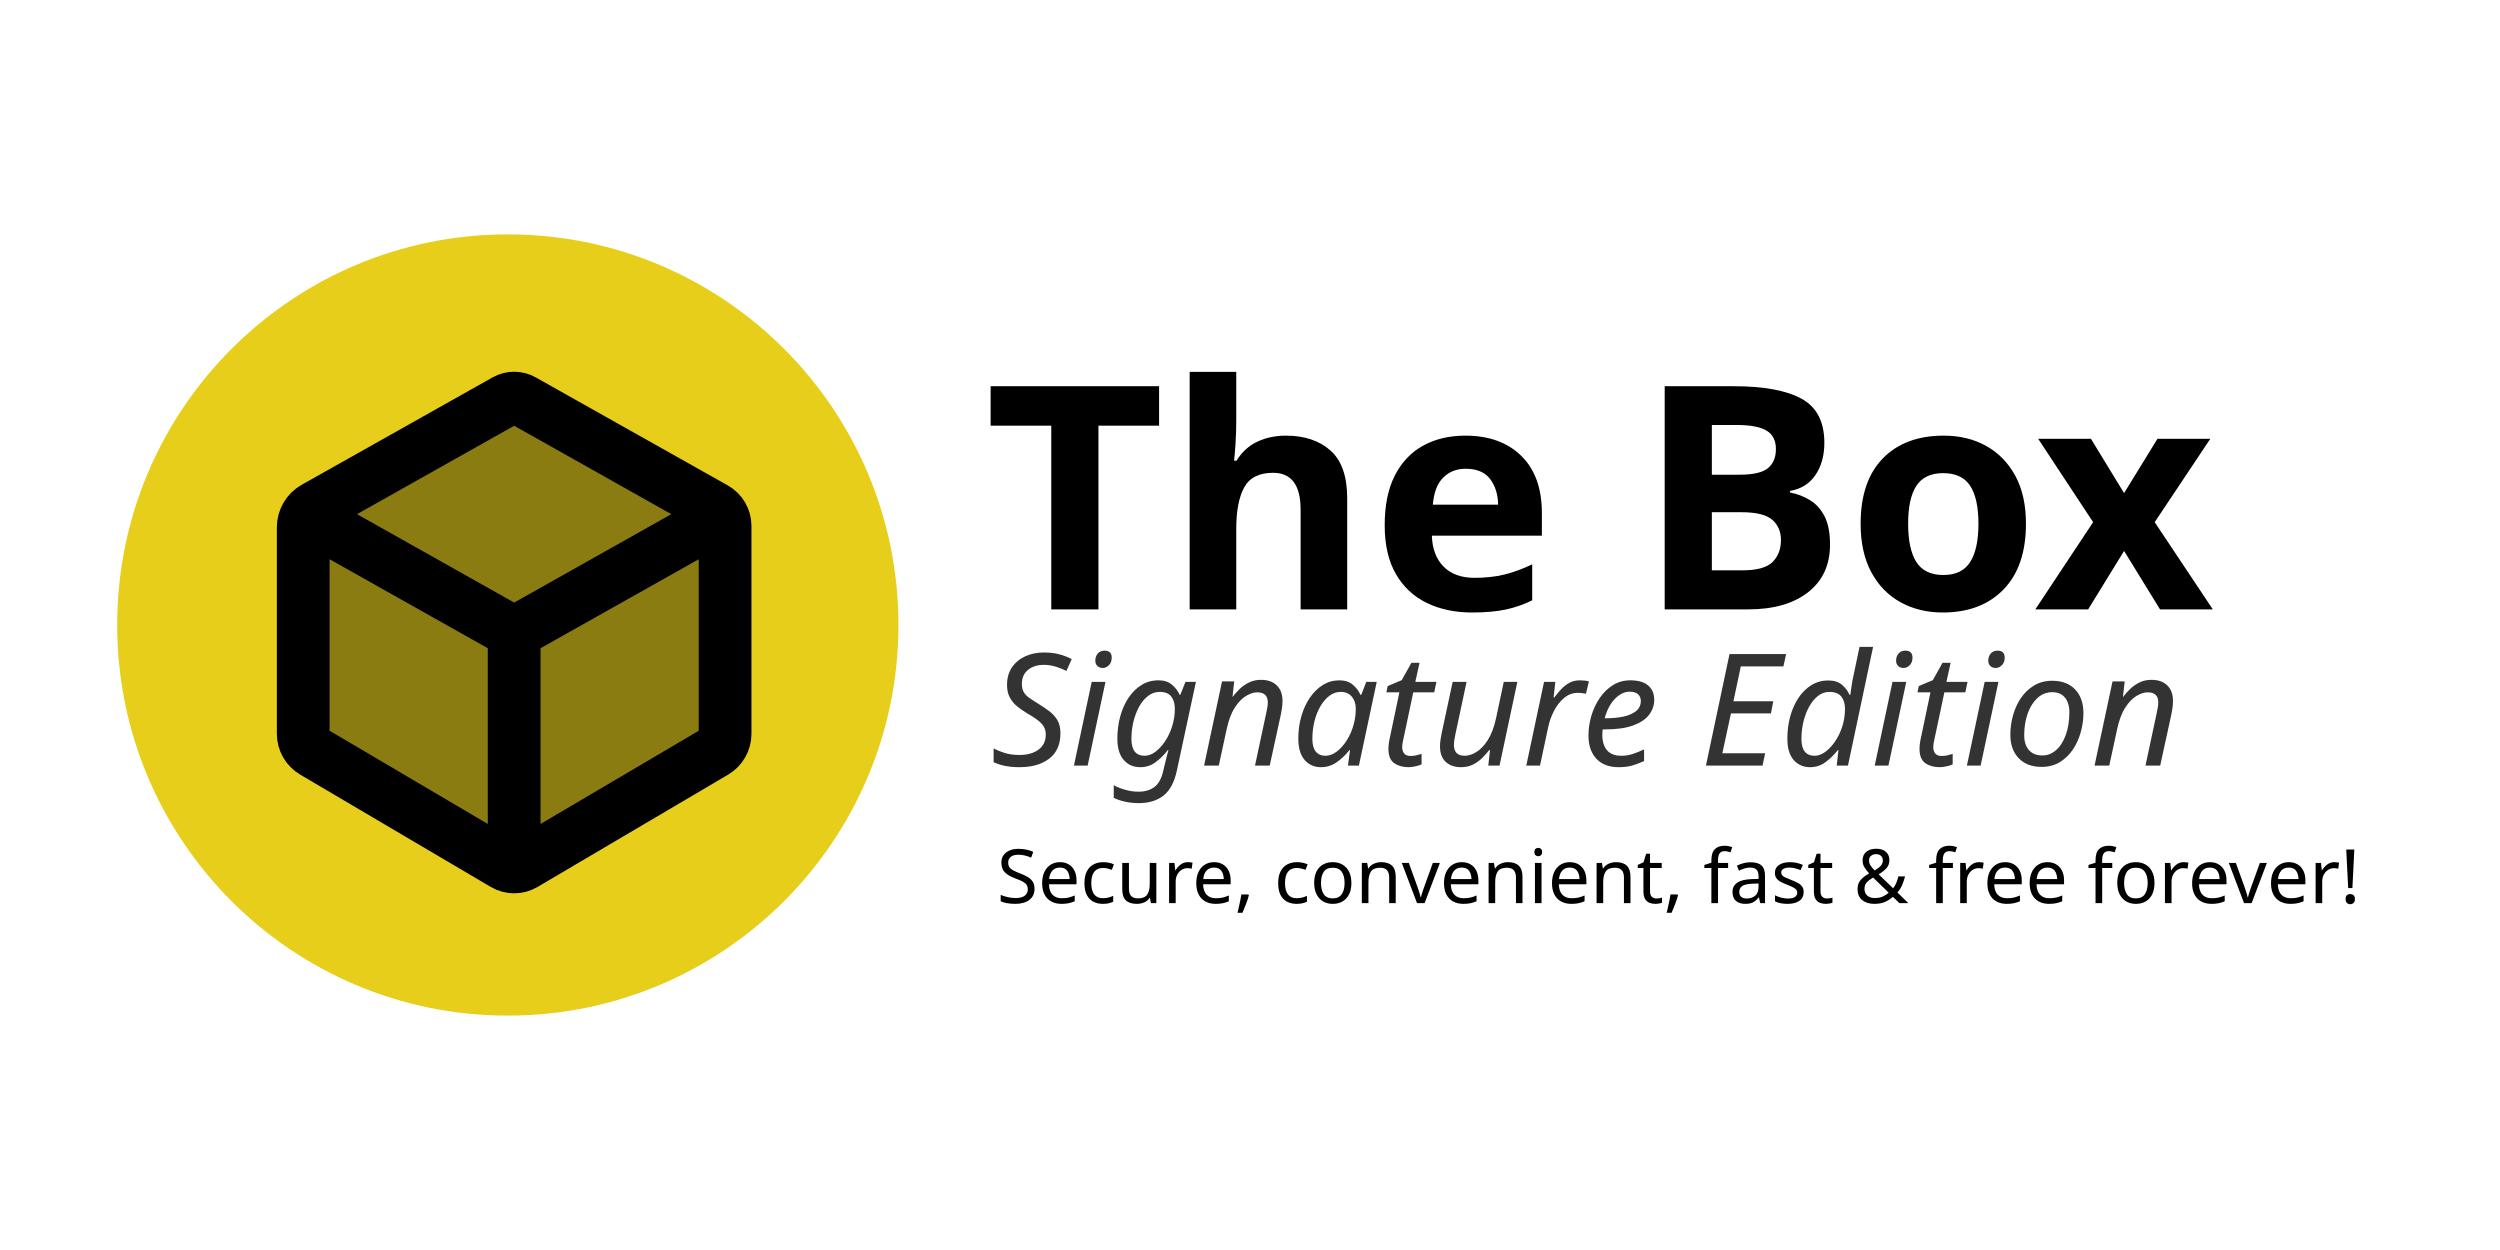
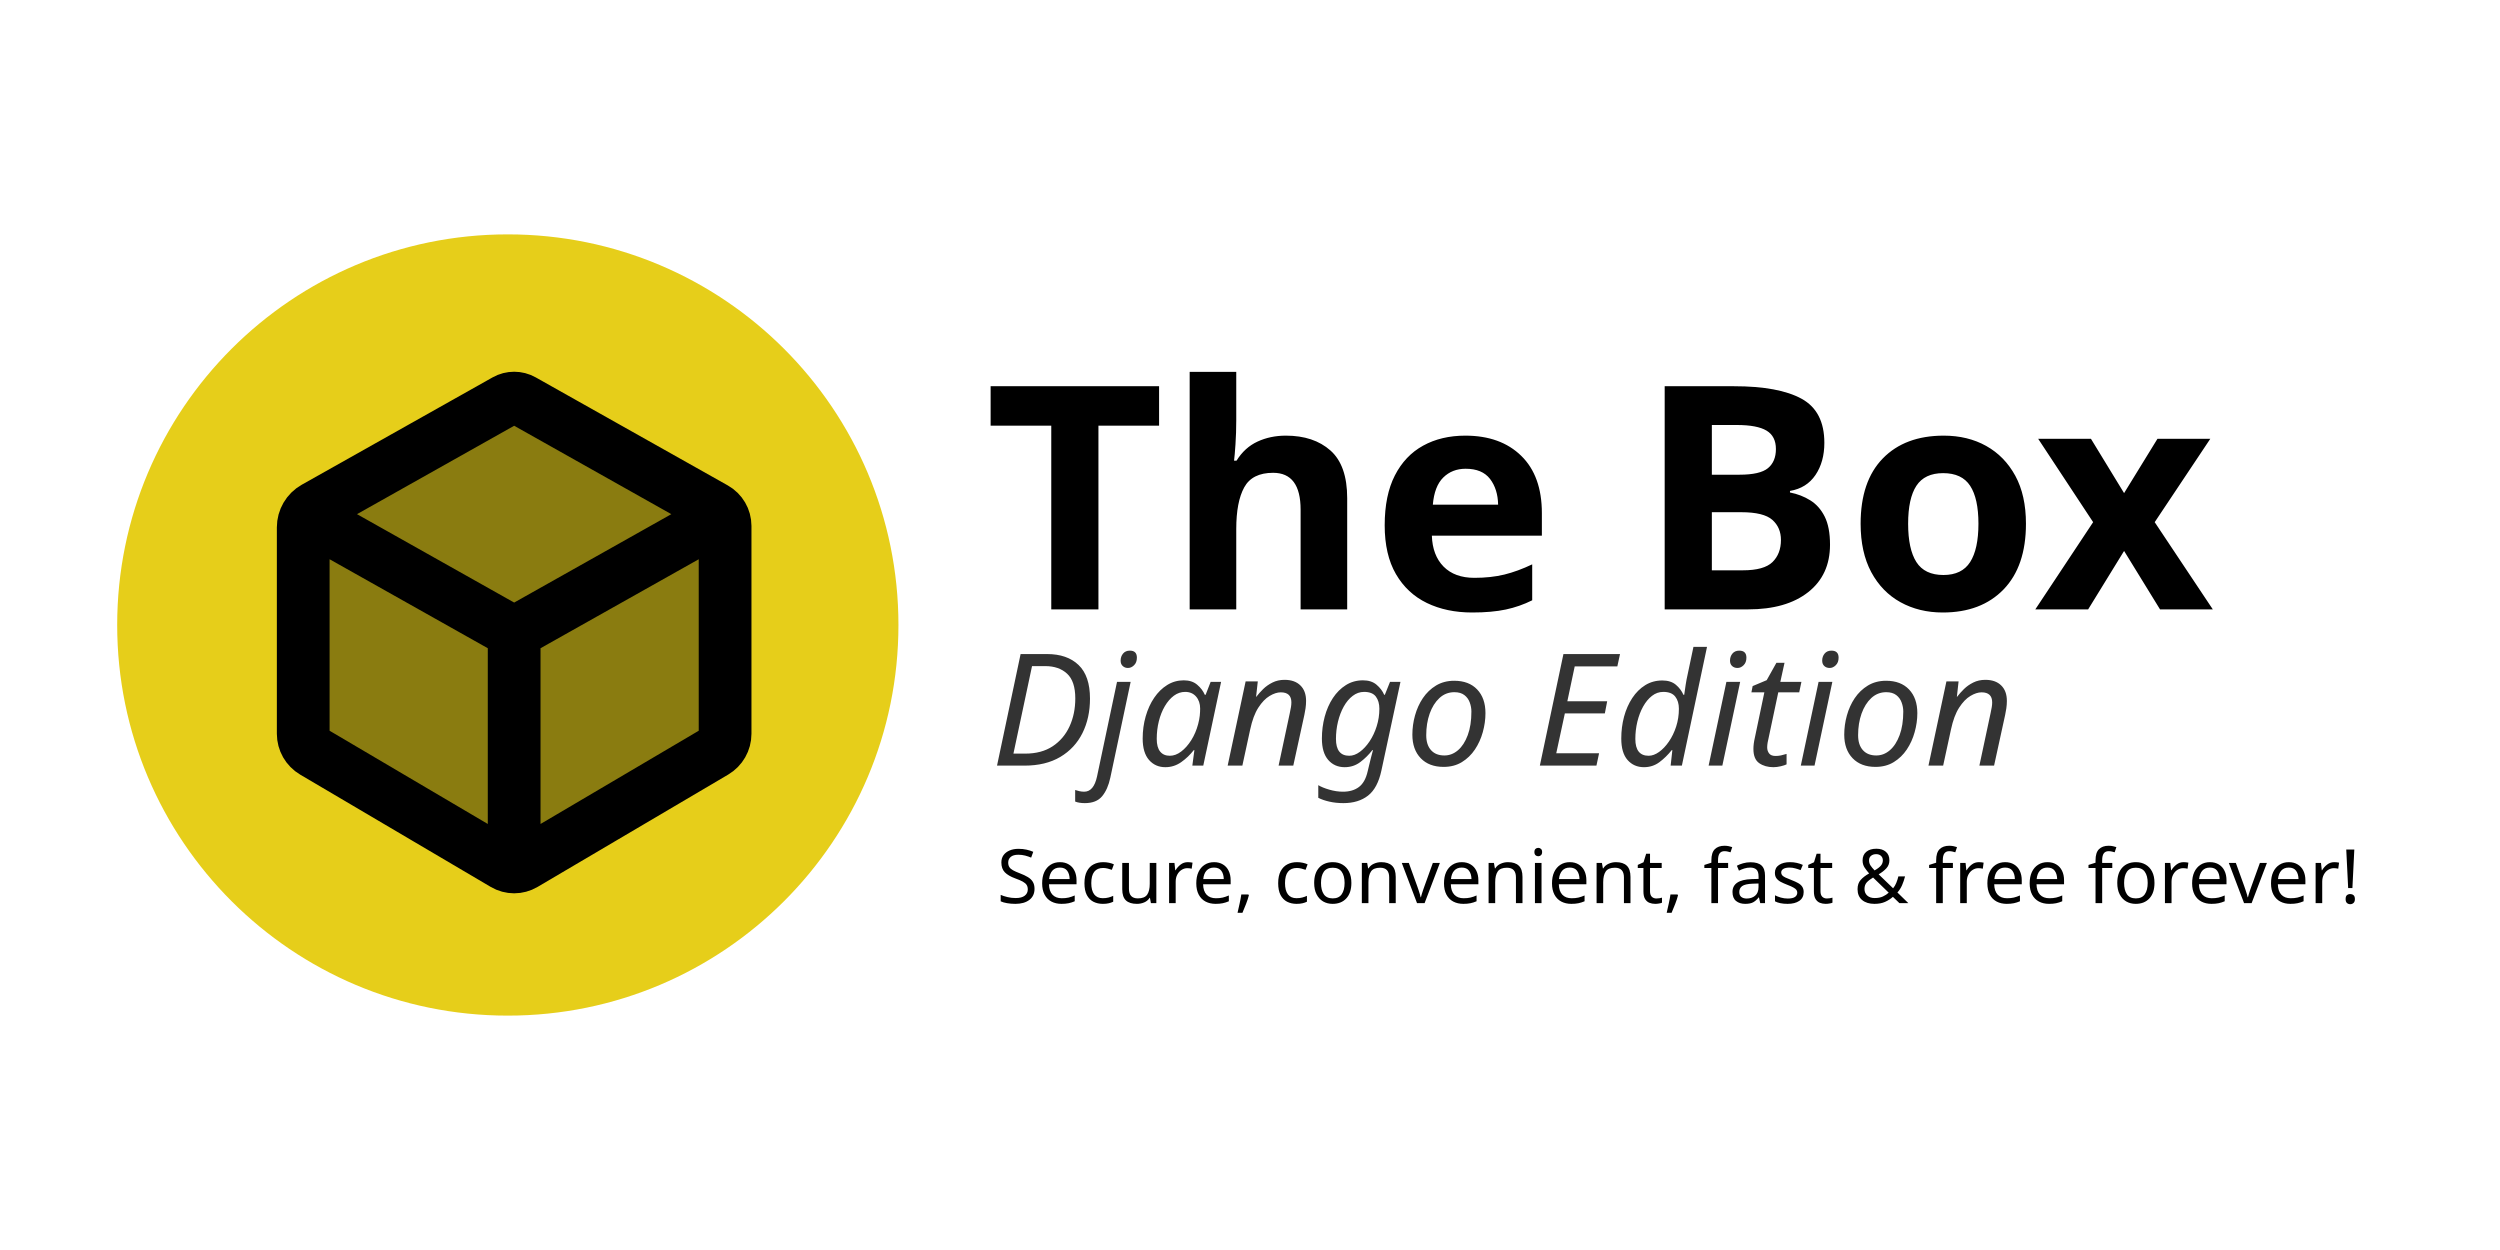
<svg xmlns="http://www.w3.org/2000/svg" width="640" height="320" font-family="Segoe UI, system-ui, sans-serif" viewBox="0 0 1280 640">
  <circle cx="260" cy="320" r="200" fill="hsl(53, 80%, 50%)" />
  <path fill="#0006" stroke="#000" stroke-width="27" d="M155.25 375.697V270c0-4.17 2.25-8.016 5.884-10.06l.209-.117 96.752-54.424.736-.414a9.01 9.01 0 0 1 8.838 0l98.323 55.307a10.32 10.32 0 0 1 5.258 8.99v106.415a10.77 10.77 0 0 1-5.301 9.278l-97.583 57.51a10.08 10.08 0 0 1-10.233 0l-97.582-57.51a10.77 10.77 0 0 1-5.301-9.278Zm108 69.803V324m0 0-108-60.75m216 0-108 60.75" />
  <text x="240" y="120" font-size="100" font-weight="bold" transform="matrix(1.6 0 0 1.6 120 120)">
    The Box
  </text>
  <text x="242" y="170" fill="#333" font-size="50" font-style="italic" transform="matrix(1.6 0 0 1.6 120 120)">
-     Signature Edition
+     Django Edition
  </text>
  <text x="244" y="214" font-size="24" transform="matrix(1.6 0 0 1.6 120 120)">
    Secure, convenient, fast &amp; free forever!
  </text>
  <text y="-100">
    8===D
  </text>
</svg>
